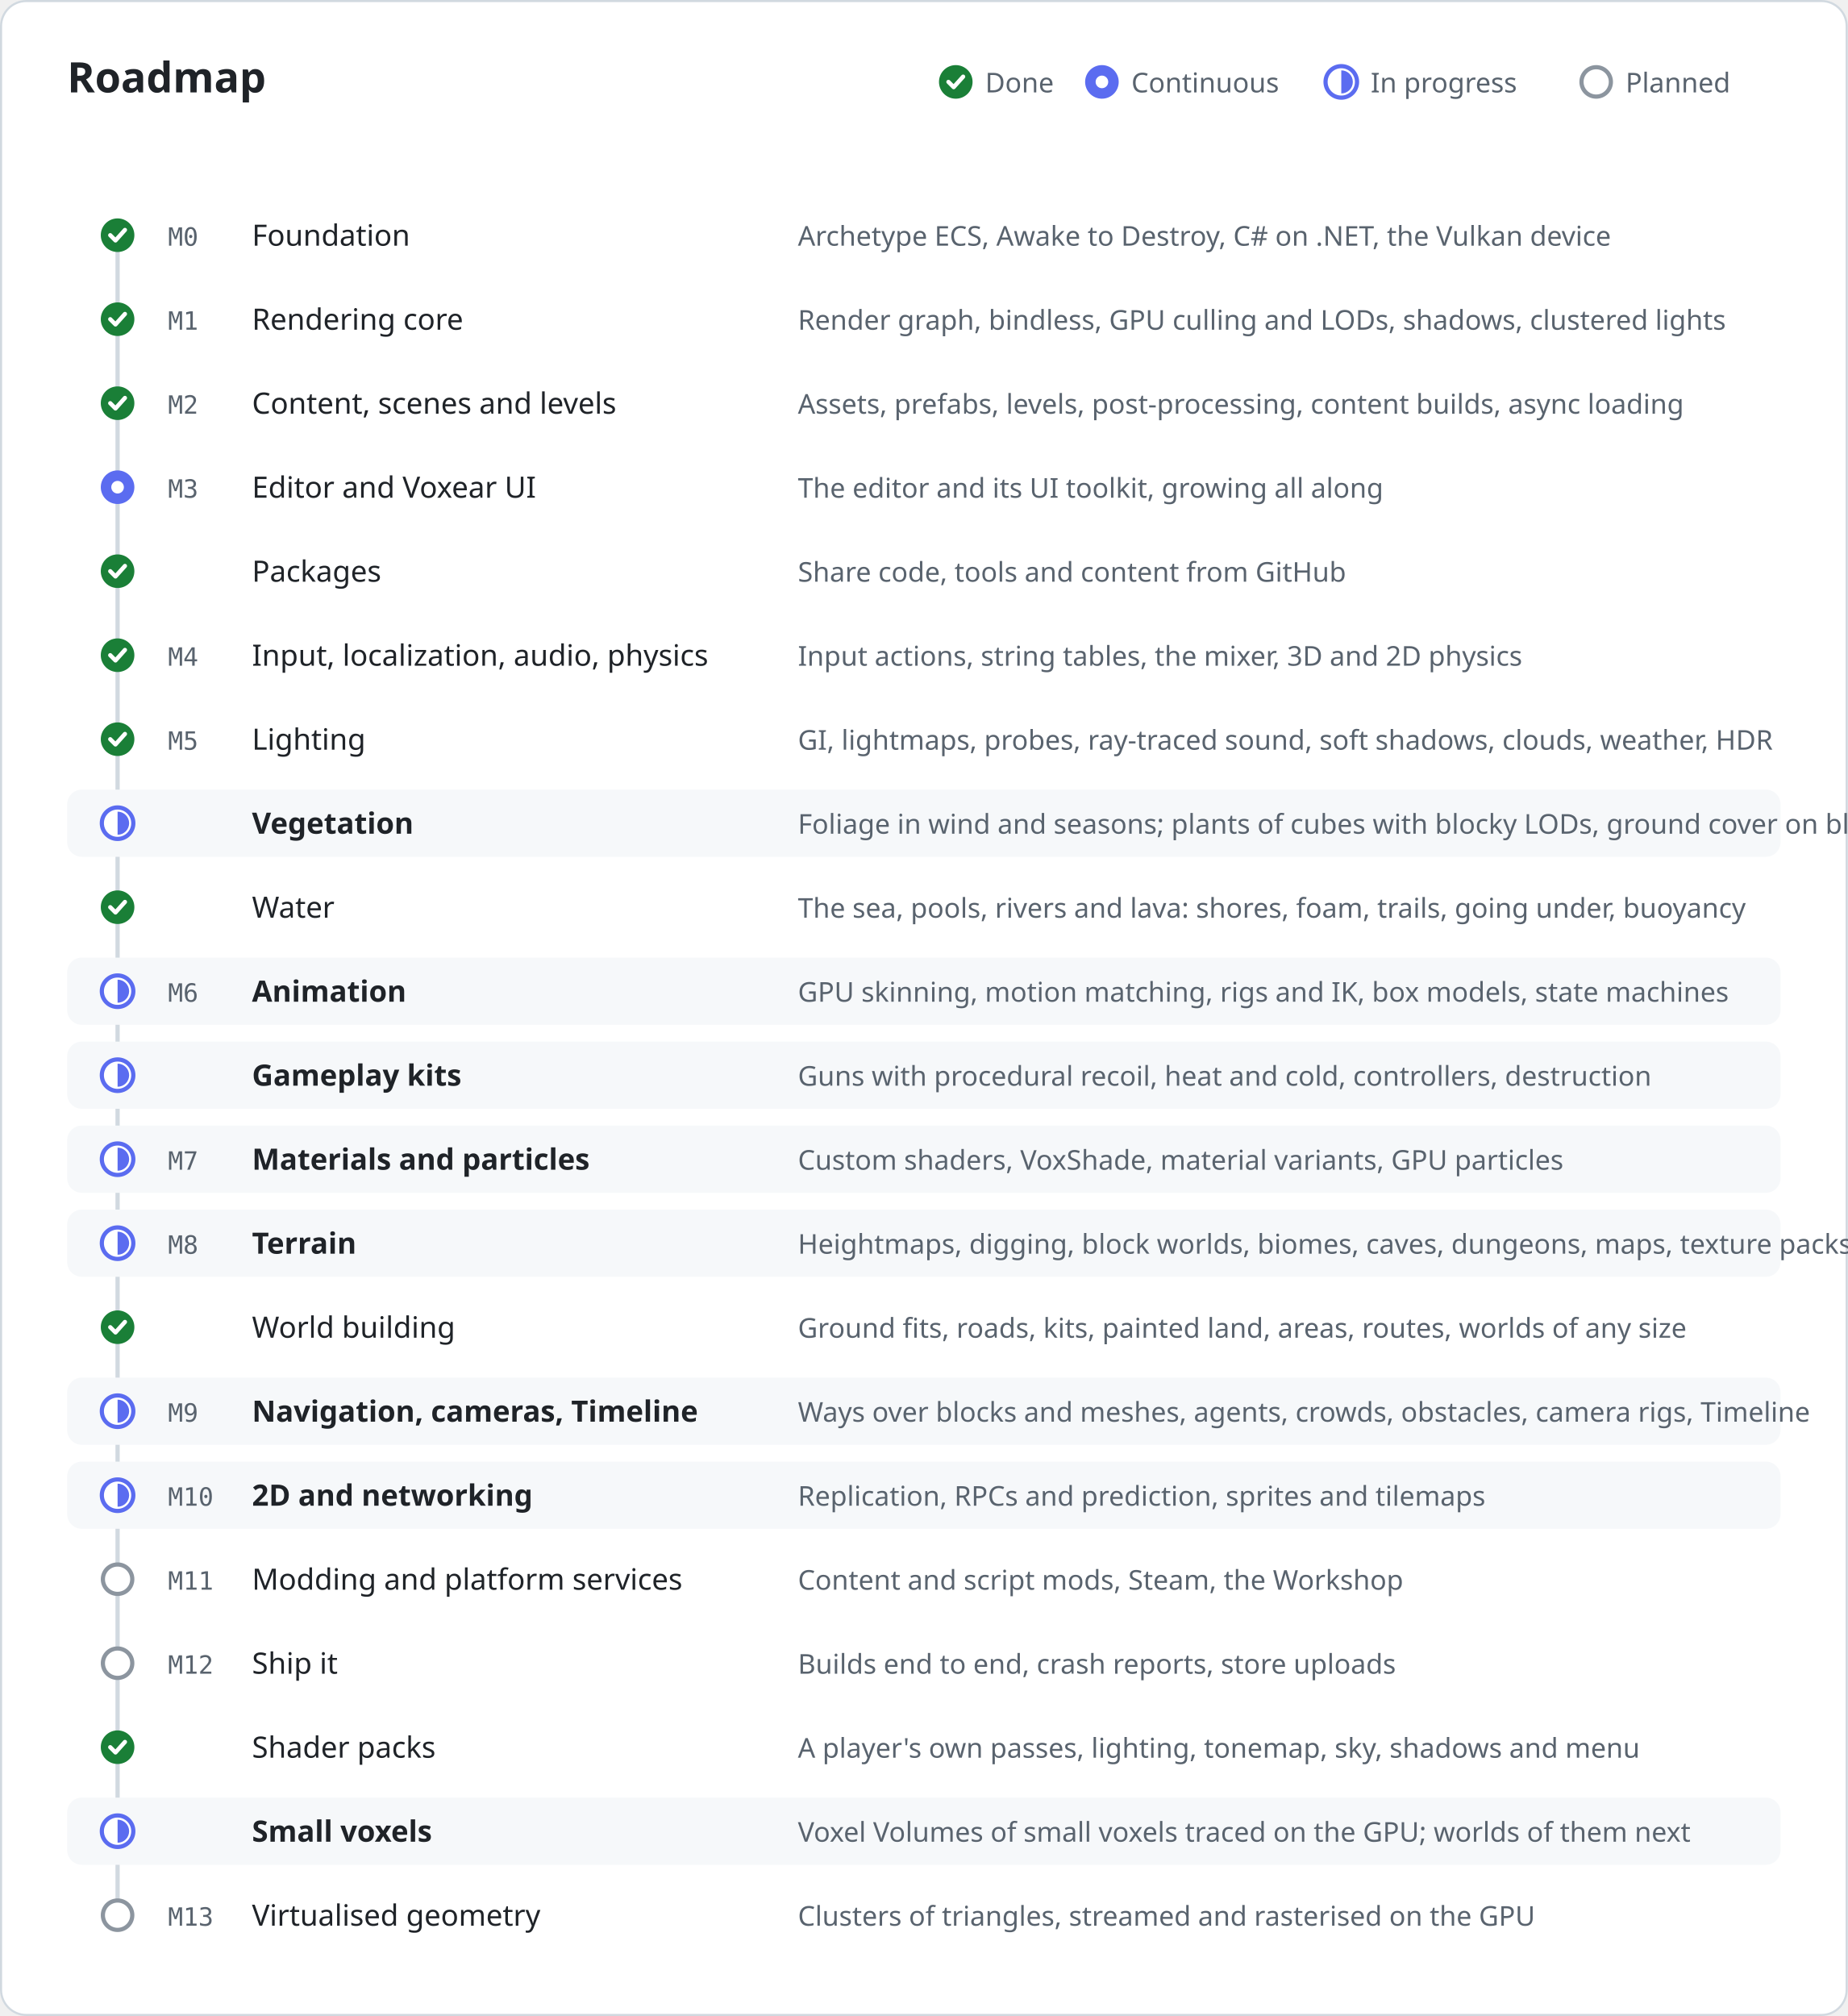
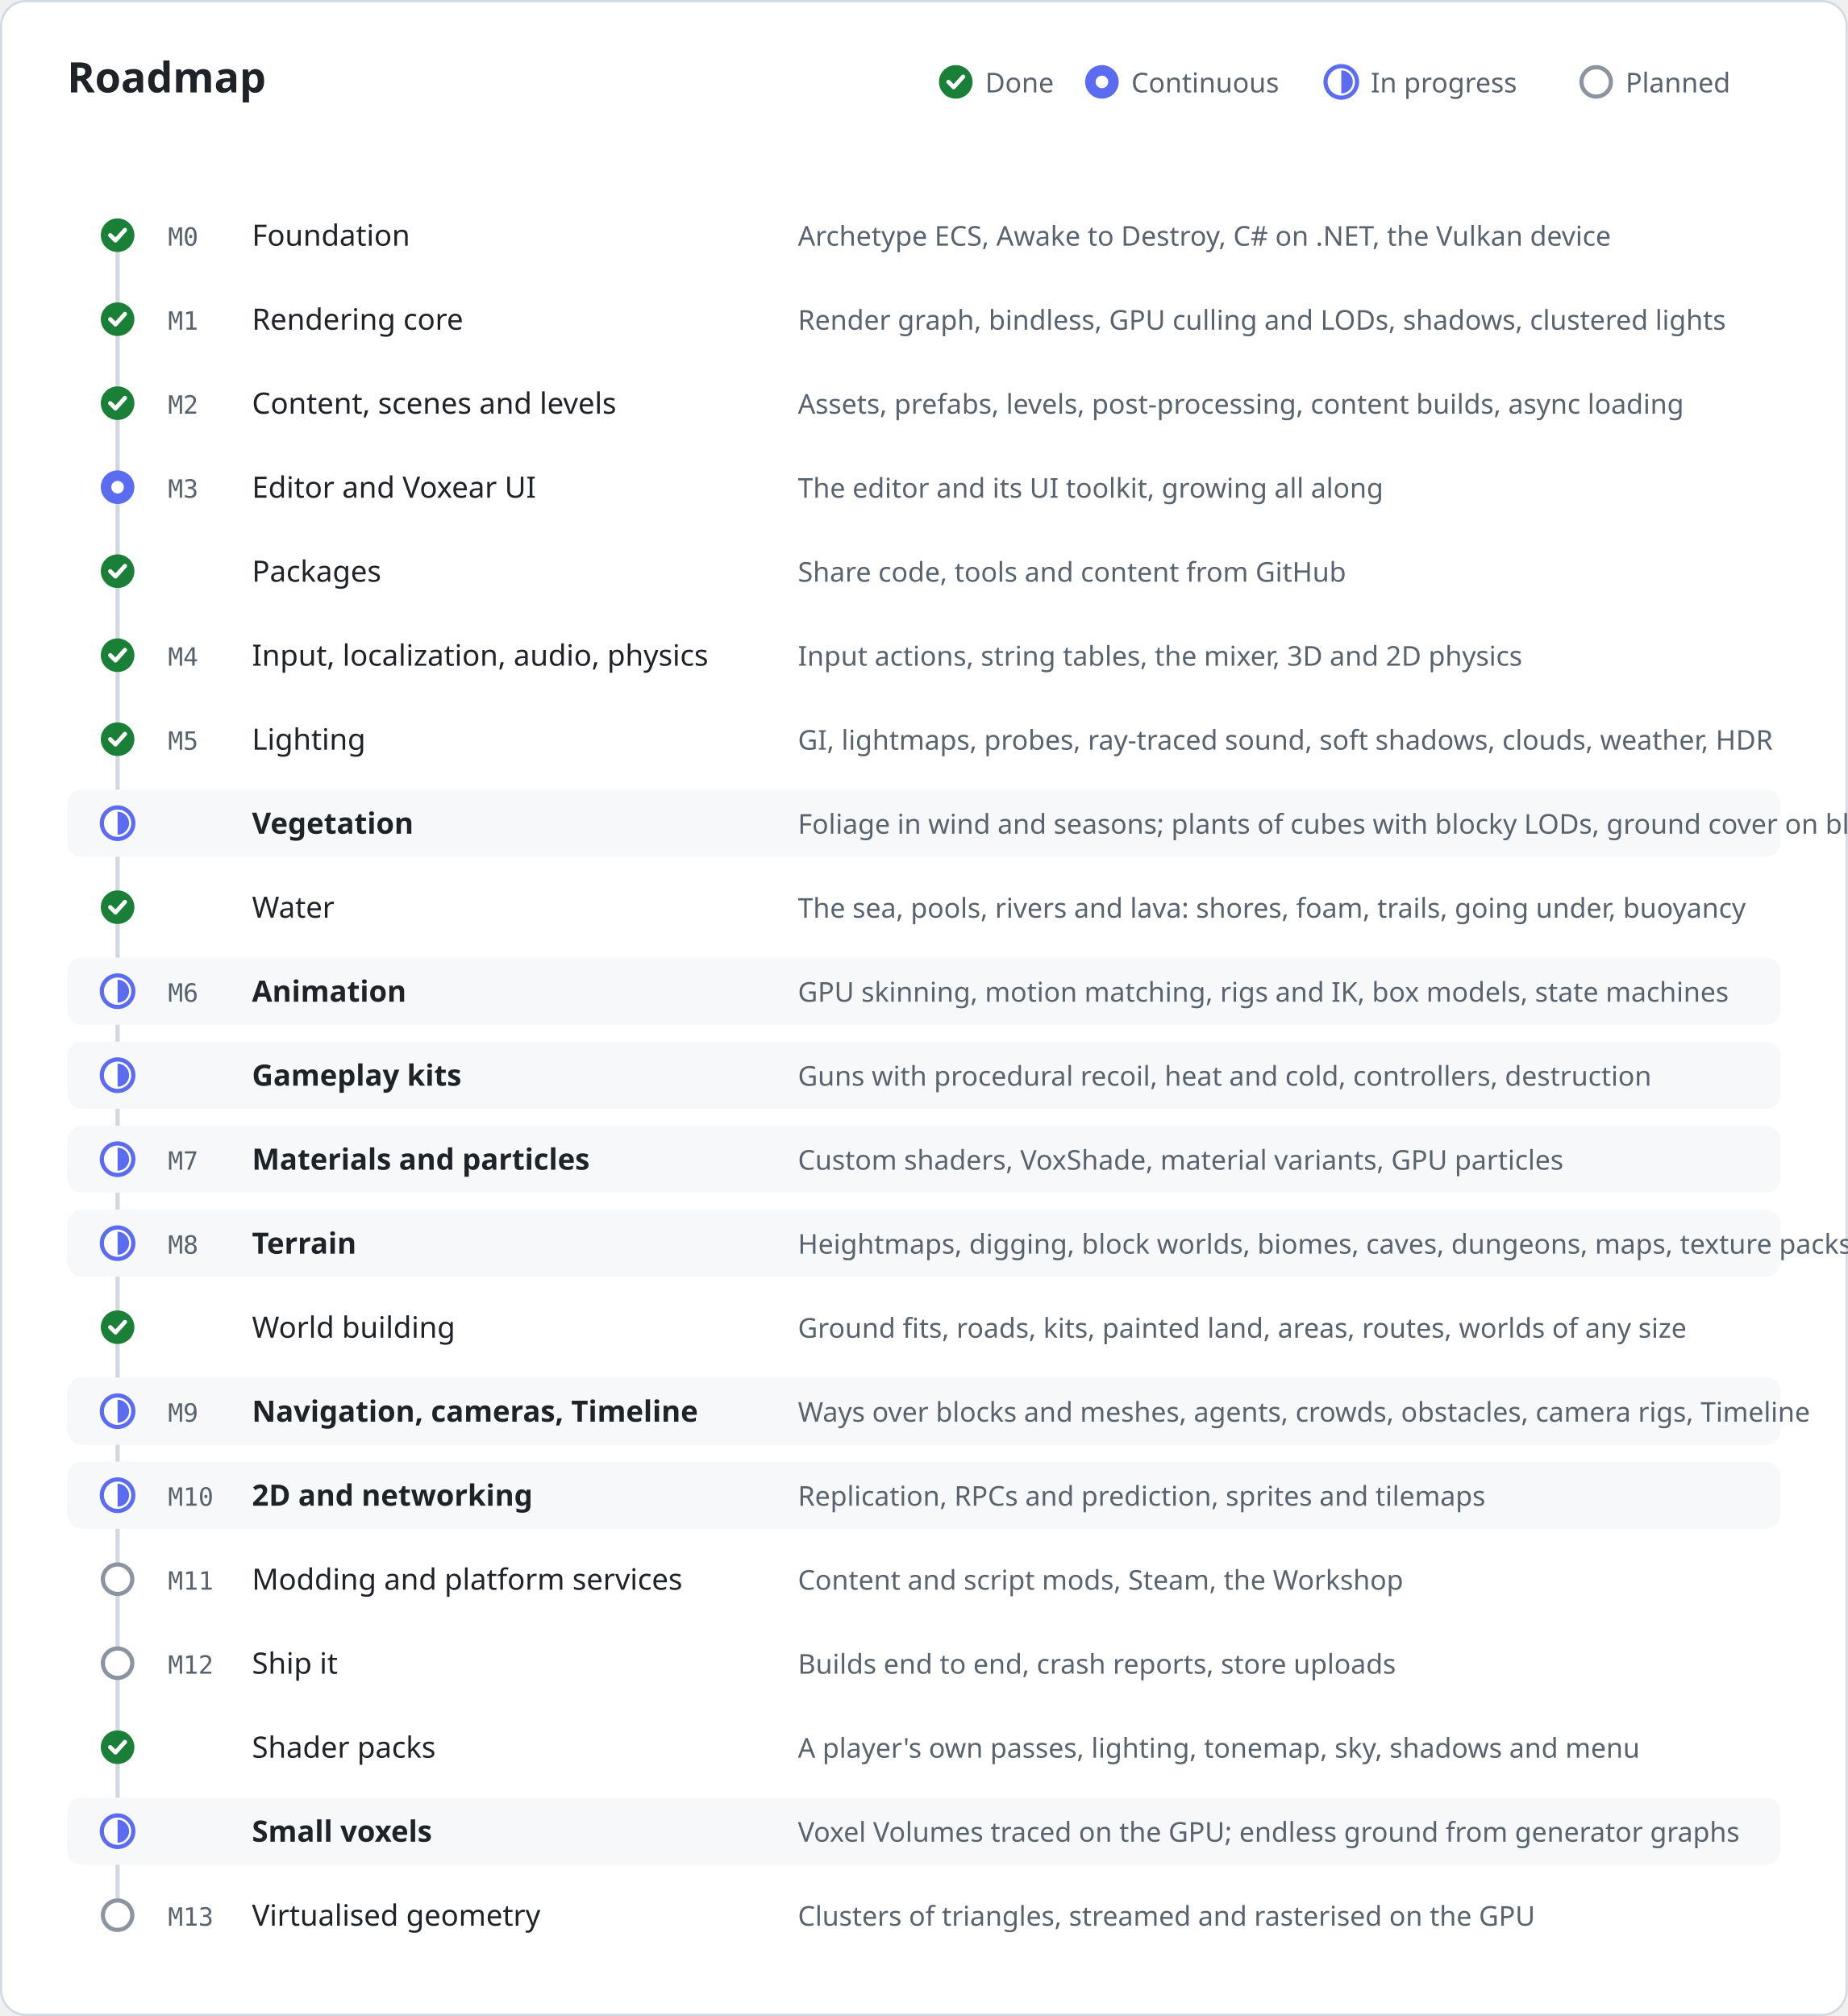
<svg xmlns="http://www.w3.org/2000/svg" width="880" height="960" viewBox="0 0 880 960" role="img" aria-label="Voxear roadmap">
  <rect x="0.5" y="0.5" width="879" height="959" rx="12" fill="#ffffff" stroke="#d1d9e0" />
  <text x="32" y="44" font-family="-apple-system, BlinkMacSystemFont, 'Segoe UI', 'Noto Sans', Helvetica, Arial, sans-serif" font-size="20" font-weight="600" fill="#1f2328">Roadmap</text>
  <circle cx="760.2" cy="39" r="7" fill="#ffffff" stroke="#8c959f" stroke-width="2" />
  <text x="774.2" y="44" font-family="-apple-system, BlinkMacSystemFont, 'Segoe UI', 'Noto Sans', Helvetica, Arial, sans-serif" font-size="13" fill="#59636e">Planned</text>
  <circle cx="638.8" cy="39" r="7.5" fill="#ffffff" stroke="#5b6cf0" stroke-width="2" />
  <path d="M638.8 33.5 a5.5 5.5 0 0 1 0 11 z" fill="#5b6cf0" />
  <text x="652.8" y="44" font-family="-apple-system, BlinkMacSystemFont, 'Segoe UI', 'Noto Sans', Helvetica, Arial, sans-serif" font-size="13" fill="#59636e">In progress</text>
  <circle cx="524.8" cy="39" r="8" fill="#5b6cf0" />
  <circle cx="524.8" cy="39" r="3" fill="#ffffff" />
  <text x="538.8" y="44" font-family="-apple-system, BlinkMacSystemFont, 'Segoe UI', 'Noto Sans', Helvetica, Arial, sans-serif" font-size="13" fill="#59636e">Continuous</text>
  <circle cx="455.2" cy="39" r="8" fill="#1a7f37" />
  <path d="M451.7 39 l2.5 2.5 l4.5-5" fill="none" stroke="#ffffff" stroke-width="2" stroke-linecap="round" stroke-linejoin="round" />
  <text x="469.2" y="44" font-family="-apple-system, BlinkMacSystemFont, 'Segoe UI', 'Noto Sans', Helvetica, Arial, sans-serif" font-size="13" fill="#59636e">Done</text>
  <line x1="56" y1="112" x2="56" y2="912" stroke="#d1d9e0" stroke-width="2" />
  <circle cx="56" cy="112" r="8" fill="#1a7f37" />
  <path d="M52.5 112 l2.5 2.5 l4.5-5" fill="none" stroke="#ffffff" stroke-width="2" stroke-linecap="round" stroke-linejoin="round" />
  <text x="80" y="117" font-family="ui-monospace, SFMono-Regular, 'SF Mono', Menlo, Consolas, monospace" font-size="12" fill="#59636e">M0</text>
  <text x="120" y="117" font-family="-apple-system, BlinkMacSystemFont, 'Segoe UI', 'Noto Sans', Helvetica, Arial, sans-serif" font-size="14" font-weight="500" fill="#1f2328">Foundation</text>
  <text x="380" y="117" font-family="-apple-system, BlinkMacSystemFont, 'Segoe UI', 'Noto Sans', Helvetica, Arial, sans-serif" font-size="13" fill="#59636e">Archetype ECS, Awake to Destroy, C# on .NET, the Vulkan device</text>
  <circle cx="56" cy="152" r="8" fill="#1a7f37" />
  <path d="M52.5 152 l2.5 2.5 l4.5-5" fill="none" stroke="#ffffff" stroke-width="2" stroke-linecap="round" stroke-linejoin="round" />
  <text x="80" y="157" font-family="ui-monospace, SFMono-Regular, 'SF Mono', Menlo, Consolas, monospace" font-size="12" fill="#59636e">M1</text>
  <text x="120" y="157" font-family="-apple-system, BlinkMacSystemFont, 'Segoe UI', 'Noto Sans', Helvetica, Arial, sans-serif" font-size="14" font-weight="500" fill="#1f2328">Rendering core</text>
  <text x="380" y="157" font-family="-apple-system, BlinkMacSystemFont, 'Segoe UI', 'Noto Sans', Helvetica, Arial, sans-serif" font-size="13" fill="#59636e">Render graph, bindless, GPU culling and LODs, shadows, clustered lights</text>
  <circle cx="56" cy="192" r="8" fill="#1a7f37" />
  <path d="M52.5 192 l2.5 2.5 l4.5-5" fill="none" stroke="#ffffff" stroke-width="2" stroke-linecap="round" stroke-linejoin="round" />
  <text x="80" y="197" font-family="ui-monospace, SFMono-Regular, 'SF Mono', Menlo, Consolas, monospace" font-size="12" fill="#59636e">M2</text>
  <text x="120" y="197" font-family="-apple-system, BlinkMacSystemFont, 'Segoe UI', 'Noto Sans', Helvetica, Arial, sans-serif" font-size="14" font-weight="500" fill="#1f2328">Content, scenes and levels</text>
  <text x="380" y="197" font-family="-apple-system, BlinkMacSystemFont, 'Segoe UI', 'Noto Sans', Helvetica, Arial, sans-serif" font-size="13" fill="#59636e">Assets, prefabs, levels, post-processing, content builds, async loading</text>
  <circle cx="56" cy="232" r="8" fill="#5b6cf0" />
  <circle cx="56" cy="232" r="3" fill="#ffffff" />
  <text x="80" y="237" font-family="ui-monospace, SFMono-Regular, 'SF Mono', Menlo, Consolas, monospace" font-size="12" fill="#59636e">M3</text>
  <text x="120" y="237" font-family="-apple-system, BlinkMacSystemFont, 'Segoe UI', 'Noto Sans', Helvetica, Arial, sans-serif" font-size="14" font-weight="500" fill="#1f2328">Editor and Voxear UI</text>
  <text x="380" y="237" font-family="-apple-system, BlinkMacSystemFont, 'Segoe UI', 'Noto Sans', Helvetica, Arial, sans-serif" font-size="13" fill="#59636e">The editor and its UI toolkit, growing all along</text>
  <circle cx="56" cy="272" r="8" fill="#1a7f37" />
  <path d="M52.5 272 l2.5 2.5 l4.5-5" fill="none" stroke="#ffffff" stroke-width="2" stroke-linecap="round" stroke-linejoin="round" />
  <text x="80" y="277" font-family="ui-monospace, SFMono-Regular, 'SF Mono', Menlo, Consolas, monospace" font-size="12" fill="#59636e" />
  <text x="120" y="277" font-family="-apple-system, BlinkMacSystemFont, 'Segoe UI', 'Noto Sans', Helvetica, Arial, sans-serif" font-size="14" font-weight="500" fill="#1f2328">Packages</text>
  <text x="380" y="277" font-family="-apple-system, BlinkMacSystemFont, 'Segoe UI', 'Noto Sans', Helvetica, Arial, sans-serif" font-size="13" fill="#59636e">Share code, tools and content from GitHub</text>
  <circle cx="56" cy="312" r="8" fill="#1a7f37" />
  <path d="M52.5 312 l2.5 2.5 l4.5-5" fill="none" stroke="#ffffff" stroke-width="2" stroke-linecap="round" stroke-linejoin="round" />
  <text x="80" y="317" font-family="ui-monospace, SFMono-Regular, 'SF Mono', Menlo, Consolas, monospace" font-size="12" fill="#59636e">M4</text>
  <text x="120" y="317" font-family="-apple-system, BlinkMacSystemFont, 'Segoe UI', 'Noto Sans', Helvetica, Arial, sans-serif" font-size="14" font-weight="500" fill="#1f2328">Input, localization, audio, physics</text>
  <text x="380" y="317" font-family="-apple-system, BlinkMacSystemFont, 'Segoe UI', 'Noto Sans', Helvetica, Arial, sans-serif" font-size="13" fill="#59636e">Input actions, string tables, the mixer, 3D and 2D physics</text>
  <circle cx="56" cy="352" r="8" fill="#1a7f37" />
  <path d="M52.5 352 l2.5 2.5 l4.5-5" fill="none" stroke="#ffffff" stroke-width="2" stroke-linecap="round" stroke-linejoin="round" />
  <text x="80" y="357" font-family="ui-monospace, SFMono-Regular, 'SF Mono', Menlo, Consolas, monospace" font-size="12" fill="#59636e">M5</text>
  <text x="120" y="357" font-family="-apple-system, BlinkMacSystemFont, 'Segoe UI', 'Noto Sans', Helvetica, Arial, sans-serif" font-size="14" font-weight="500" fill="#1f2328">Lighting</text>
  <text x="380" y="357" font-family="-apple-system, BlinkMacSystemFont, 'Segoe UI', 'Noto Sans', Helvetica, Arial, sans-serif" font-size="13" fill="#59636e">GI, lightmaps, probes, ray-traced sound, soft shadows, clouds, weather, HDR</text>
  <rect x="32" y="376" width="816" height="32" rx="7" fill="#f6f8fa" />
  <circle cx="56" cy="392" r="7.5" fill="#ffffff" stroke="#5b6cf0" stroke-width="2" />
  <path d="M56 386.5 a5.5 5.5 0 0 1 0 11 z" fill="#5b6cf0" />
  <text x="80" y="397" font-family="ui-monospace, SFMono-Regular, 'SF Mono', Menlo, Consolas, monospace" font-size="12" fill="#59636e" />
  <text x="120" y="397" font-family="-apple-system, BlinkMacSystemFont, 'Segoe UI', 'Noto Sans', Helvetica, Arial, sans-serif" font-size="14" font-weight="600" fill="#1f2328">Vegetation</text>
  <text x="380" y="397" font-family="-apple-system, BlinkMacSystemFont, 'Segoe UI', 'Noto Sans', Helvetica, Arial, sans-serif" font-size="13" fill="#59636e">Foliage in wind and seasons; plants of cubes with blocky LODs, ground cover on blocks</text>
  <circle cx="56" cy="432" r="8" fill="#1a7f37" />
  <path d="M52.5 432 l2.5 2.5 l4.5-5" fill="none" stroke="#ffffff" stroke-width="2" stroke-linecap="round" stroke-linejoin="round" />
  <text x="80" y="437" font-family="ui-monospace, SFMono-Regular, 'SF Mono', Menlo, Consolas, monospace" font-size="12" fill="#59636e" />
  <text x="120" y="437" font-family="-apple-system, BlinkMacSystemFont, 'Segoe UI', 'Noto Sans', Helvetica, Arial, sans-serif" font-size="14" font-weight="500" fill="#1f2328">Water</text>
  <text x="380" y="437" font-family="-apple-system, BlinkMacSystemFont, 'Segoe UI', 'Noto Sans', Helvetica, Arial, sans-serif" font-size="13" fill="#59636e">The sea, pools, rivers and lava: shores, foam, trails, going under, buoyancy</text>
  <rect x="32" y="456" width="816" height="32" rx="7" fill="#f6f8fa" />
  <circle cx="56" cy="472" r="7.5" fill="#ffffff" stroke="#5b6cf0" stroke-width="2" />
  <path d="M56 466.5 a5.5 5.5 0 0 1 0 11 z" fill="#5b6cf0" />
  <text x="80" y="477" font-family="ui-monospace, SFMono-Regular, 'SF Mono', Menlo, Consolas, monospace" font-size="12" fill="#59636e">M6</text>
  <text x="120" y="477" font-family="-apple-system, BlinkMacSystemFont, 'Segoe UI', 'Noto Sans', Helvetica, Arial, sans-serif" font-size="14" font-weight="600" fill="#1f2328">Animation</text>
  <text x="380" y="477" font-family="-apple-system, BlinkMacSystemFont, 'Segoe UI', 'Noto Sans', Helvetica, Arial, sans-serif" font-size="13" fill="#59636e">GPU skinning, motion matching, rigs and IK, box models, state machines</text>
  <rect x="32" y="496" width="816" height="32" rx="7" fill="#f6f8fa" />
  <circle cx="56" cy="512" r="7.5" fill="#ffffff" stroke="#5b6cf0" stroke-width="2" />
  <path d="M56 506.5 a5.5 5.5 0 0 1 0 11 z" fill="#5b6cf0" />
  <text x="80" y="517" font-family="ui-monospace, SFMono-Regular, 'SF Mono', Menlo, Consolas, monospace" font-size="12" fill="#59636e" />
  <text x="120" y="517" font-family="-apple-system, BlinkMacSystemFont, 'Segoe UI', 'Noto Sans', Helvetica, Arial, sans-serif" font-size="14" font-weight="600" fill="#1f2328">Gameplay kits</text>
  <text x="380" y="517" font-family="-apple-system, BlinkMacSystemFont, 'Segoe UI', 'Noto Sans', Helvetica, Arial, sans-serif" font-size="13" fill="#59636e">Guns with procedural recoil, heat and cold, controllers, destruction</text>
  <rect x="32" y="536" width="816" height="32" rx="7" fill="#f6f8fa" />
  <circle cx="56" cy="552" r="7.5" fill="#ffffff" stroke="#5b6cf0" stroke-width="2" />
  <path d="M56 546.5 a5.5 5.5 0 0 1 0 11 z" fill="#5b6cf0" />
  <text x="80" y="557" font-family="ui-monospace, SFMono-Regular, 'SF Mono', Menlo, Consolas, monospace" font-size="12" fill="#59636e">M7</text>
  <text x="120" y="557" font-family="-apple-system, BlinkMacSystemFont, 'Segoe UI', 'Noto Sans', Helvetica, Arial, sans-serif" font-size="14" font-weight="600" fill="#1f2328">Materials and particles</text>
  <text x="380" y="557" font-family="-apple-system, BlinkMacSystemFont, 'Segoe UI', 'Noto Sans', Helvetica, Arial, sans-serif" font-size="13" fill="#59636e">Custom shaders, VoxShade, material variants, GPU particles</text>
  <rect x="32" y="576" width="816" height="32" rx="7" fill="#f6f8fa" />
  <circle cx="56" cy="592" r="7.5" fill="#ffffff" stroke="#5b6cf0" stroke-width="2" />
  <path d="M56 586.5 a5.5 5.5 0 0 1 0 11 z" fill="#5b6cf0" />
  <text x="80" y="597" font-family="ui-monospace, SFMono-Regular, 'SF Mono', Menlo, Consolas, monospace" font-size="12" fill="#59636e">M8</text>
  <text x="120" y="597" font-family="-apple-system, BlinkMacSystemFont, 'Segoe UI', 'Noto Sans', Helvetica, Arial, sans-serif" font-size="14" font-weight="600" fill="#1f2328">Terrain</text>
  <text x="380" y="597" font-family="-apple-system, BlinkMacSystemFont, 'Segoe UI', 'Noto Sans', Helvetica, Arial, sans-serif" font-size="13" fill="#59636e">Heightmaps, digging, block worlds, biomes, caves, dungeons, maps, texture packs</text>
  <circle cx="56" cy="632" r="8" fill="#1a7f37" />
  <path d="M52.5 632 l2.5 2.5 l4.5-5" fill="none" stroke="#ffffff" stroke-width="2" stroke-linecap="round" stroke-linejoin="round" />
  <text x="80" y="637" font-family="ui-monospace, SFMono-Regular, 'SF Mono', Menlo, Consolas, monospace" font-size="12" fill="#59636e" />
  <text x="120" y="637" font-family="-apple-system, BlinkMacSystemFont, 'Segoe UI', 'Noto Sans', Helvetica, Arial, sans-serif" font-size="14" font-weight="500" fill="#1f2328">World building</text>
  <text x="380" y="637" font-family="-apple-system, BlinkMacSystemFont, 'Segoe UI', 'Noto Sans', Helvetica, Arial, sans-serif" font-size="13" fill="#59636e">Ground fits, roads, kits, painted land, areas, routes, worlds of any size</text>
  <rect x="32" y="656" width="816" height="32" rx="7" fill="#f6f8fa" />
  <circle cx="56" cy="672" r="7.5" fill="#ffffff" stroke="#5b6cf0" stroke-width="2" />
  <path d="M56 666.5 a5.5 5.5 0 0 1 0 11 z" fill="#5b6cf0" />
  <text x="80" y="677" font-family="ui-monospace, SFMono-Regular, 'SF Mono', Menlo, Consolas, monospace" font-size="12" fill="#59636e">M9</text>
  <text x="120" y="677" font-family="-apple-system, BlinkMacSystemFont, 'Segoe UI', 'Noto Sans', Helvetica, Arial, sans-serif" font-size="14" font-weight="600" fill="#1f2328">Navigation, cameras, Timeline</text>
  <text x="380" y="677" font-family="-apple-system, BlinkMacSystemFont, 'Segoe UI', 'Noto Sans', Helvetica, Arial, sans-serif" font-size="13" fill="#59636e">Ways over blocks and meshes, agents, crowds, obstacles, camera rigs, Timeline</text>
  <rect x="32" y="696" width="816" height="32" rx="7" fill="#f6f8fa" />
  <circle cx="56" cy="712" r="7.5" fill="#ffffff" stroke="#5b6cf0" stroke-width="2" />
  <path d="M56 706.5 a5.5 5.5 0 0 1 0 11 z" fill="#5b6cf0" />
  <text x="80" y="717" font-family="ui-monospace, SFMono-Regular, 'SF Mono', Menlo, Consolas, monospace" font-size="12" fill="#59636e">M10</text>
  <text x="120" y="717" font-family="-apple-system, BlinkMacSystemFont, 'Segoe UI', 'Noto Sans', Helvetica, Arial, sans-serif" font-size="14" font-weight="600" fill="#1f2328">2D and networking</text>
  <text x="380" y="717" font-family="-apple-system, BlinkMacSystemFont, 'Segoe UI', 'Noto Sans', Helvetica, Arial, sans-serif" font-size="13" fill="#59636e">Replication, RPCs and prediction, sprites and tilemaps</text>
  <circle cx="56" cy="752" r="7" fill="#ffffff" stroke="#8c959f" stroke-width="2" />
  <text x="80" y="757" font-family="ui-monospace, SFMono-Regular, 'SF Mono', Menlo, Consolas, monospace" font-size="12" fill="#59636e">M11</text>
  <text x="120" y="757" font-family="-apple-system, BlinkMacSystemFont, 'Segoe UI', 'Noto Sans', Helvetica, Arial, sans-serif" font-size="14" font-weight="500" fill="#1f2328">Modding and platform services</text>
  <text x="380" y="757" font-family="-apple-system, BlinkMacSystemFont, 'Segoe UI', 'Noto Sans', Helvetica, Arial, sans-serif" font-size="13" fill="#59636e">Content and script mods, Steam, the Workshop</text>
  <circle cx="56" cy="792" r="7" fill="#ffffff" stroke="#8c959f" stroke-width="2" />
  <text x="80" y="797" font-family="ui-monospace, SFMono-Regular, 'SF Mono', Menlo, Consolas, monospace" font-size="12" fill="#59636e">M12</text>
  <text x="120" y="797" font-family="-apple-system, BlinkMacSystemFont, 'Segoe UI', 'Noto Sans', Helvetica, Arial, sans-serif" font-size="14" font-weight="500" fill="#1f2328">Ship it</text>
  <text x="380" y="797" font-family="-apple-system, BlinkMacSystemFont, 'Segoe UI', 'Noto Sans', Helvetica, Arial, sans-serif" font-size="13" fill="#59636e">Builds end to end, crash reports, store uploads</text>
  <circle cx="56" cy="832" r="8" fill="#1a7f37" />
  <path d="M52.5 832 l2.5 2.5 l4.5-5" fill="none" stroke="#ffffff" stroke-width="2" stroke-linecap="round" stroke-linejoin="round" />
  <text x="80" y="837" font-family="ui-monospace, SFMono-Regular, 'SF Mono', Menlo, Consolas, monospace" font-size="12" fill="#59636e" />
  <text x="120" y="837" font-family="-apple-system, BlinkMacSystemFont, 'Segoe UI', 'Noto Sans', Helvetica, Arial, sans-serif" font-size="14" font-weight="500" fill="#1f2328">Shader packs</text>
  <text x="380" y="837" font-family="-apple-system, BlinkMacSystemFont, 'Segoe UI', 'Noto Sans', Helvetica, Arial, sans-serif" font-size="13" fill="#59636e">A player's own passes, lighting, tonemap, sky, shadows and menu</text>
  <rect x="32" y="856" width="816" height="32" rx="7" fill="#f6f8fa" />
  <circle cx="56" cy="872" r="7.5" fill="#ffffff" stroke="#5b6cf0" stroke-width="2" />
  <path d="M56 866.5 a5.5 5.5 0 0 1 0 11 z" fill="#5b6cf0" />
  <text x="80" y="877" font-family="ui-monospace, SFMono-Regular, 'SF Mono', Menlo, Consolas, monospace" font-size="12" fill="#59636e" />
  <text x="120" y="877" font-family="-apple-system, BlinkMacSystemFont, 'Segoe UI', 'Noto Sans', Helvetica, Arial, sans-serif" font-size="14" font-weight="600" fill="#1f2328">Small voxels</text>
-   <text x="380" y="877" font-family="-apple-system, BlinkMacSystemFont, 'Segoe UI', 'Noto Sans', Helvetica, Arial, sans-serif" font-size="13" fill="#59636e">Voxel Volumes of small voxels traced on the GPU; worlds of them next</text>
+   <text x="380" y="877" font-family="-apple-system, BlinkMacSystemFont, 'Segoe UI', 'Noto Sans', Helvetica, Arial, sans-serif" font-size="13" fill="#59636e">Voxel Volumes traced on the GPU; endless ground from generator graphs</text>
  <circle cx="56" cy="912" r="7" fill="#ffffff" stroke="#8c959f" stroke-width="2" />
  <text x="80" y="917" font-family="ui-monospace, SFMono-Regular, 'SF Mono', Menlo, Consolas, monospace" font-size="12" fill="#59636e">M13</text>
  <text x="120" y="917" font-family="-apple-system, BlinkMacSystemFont, 'Segoe UI', 'Noto Sans', Helvetica, Arial, sans-serif" font-size="14" font-weight="500" fill="#1f2328">Virtualised geometry</text>
  <text x="380" y="917" font-family="-apple-system, BlinkMacSystemFont, 'Segoe UI', 'Noto Sans', Helvetica, Arial, sans-serif" font-size="13" fill="#59636e">Clusters of triangles, streamed and rasterised on the GPU</text>
</svg>
